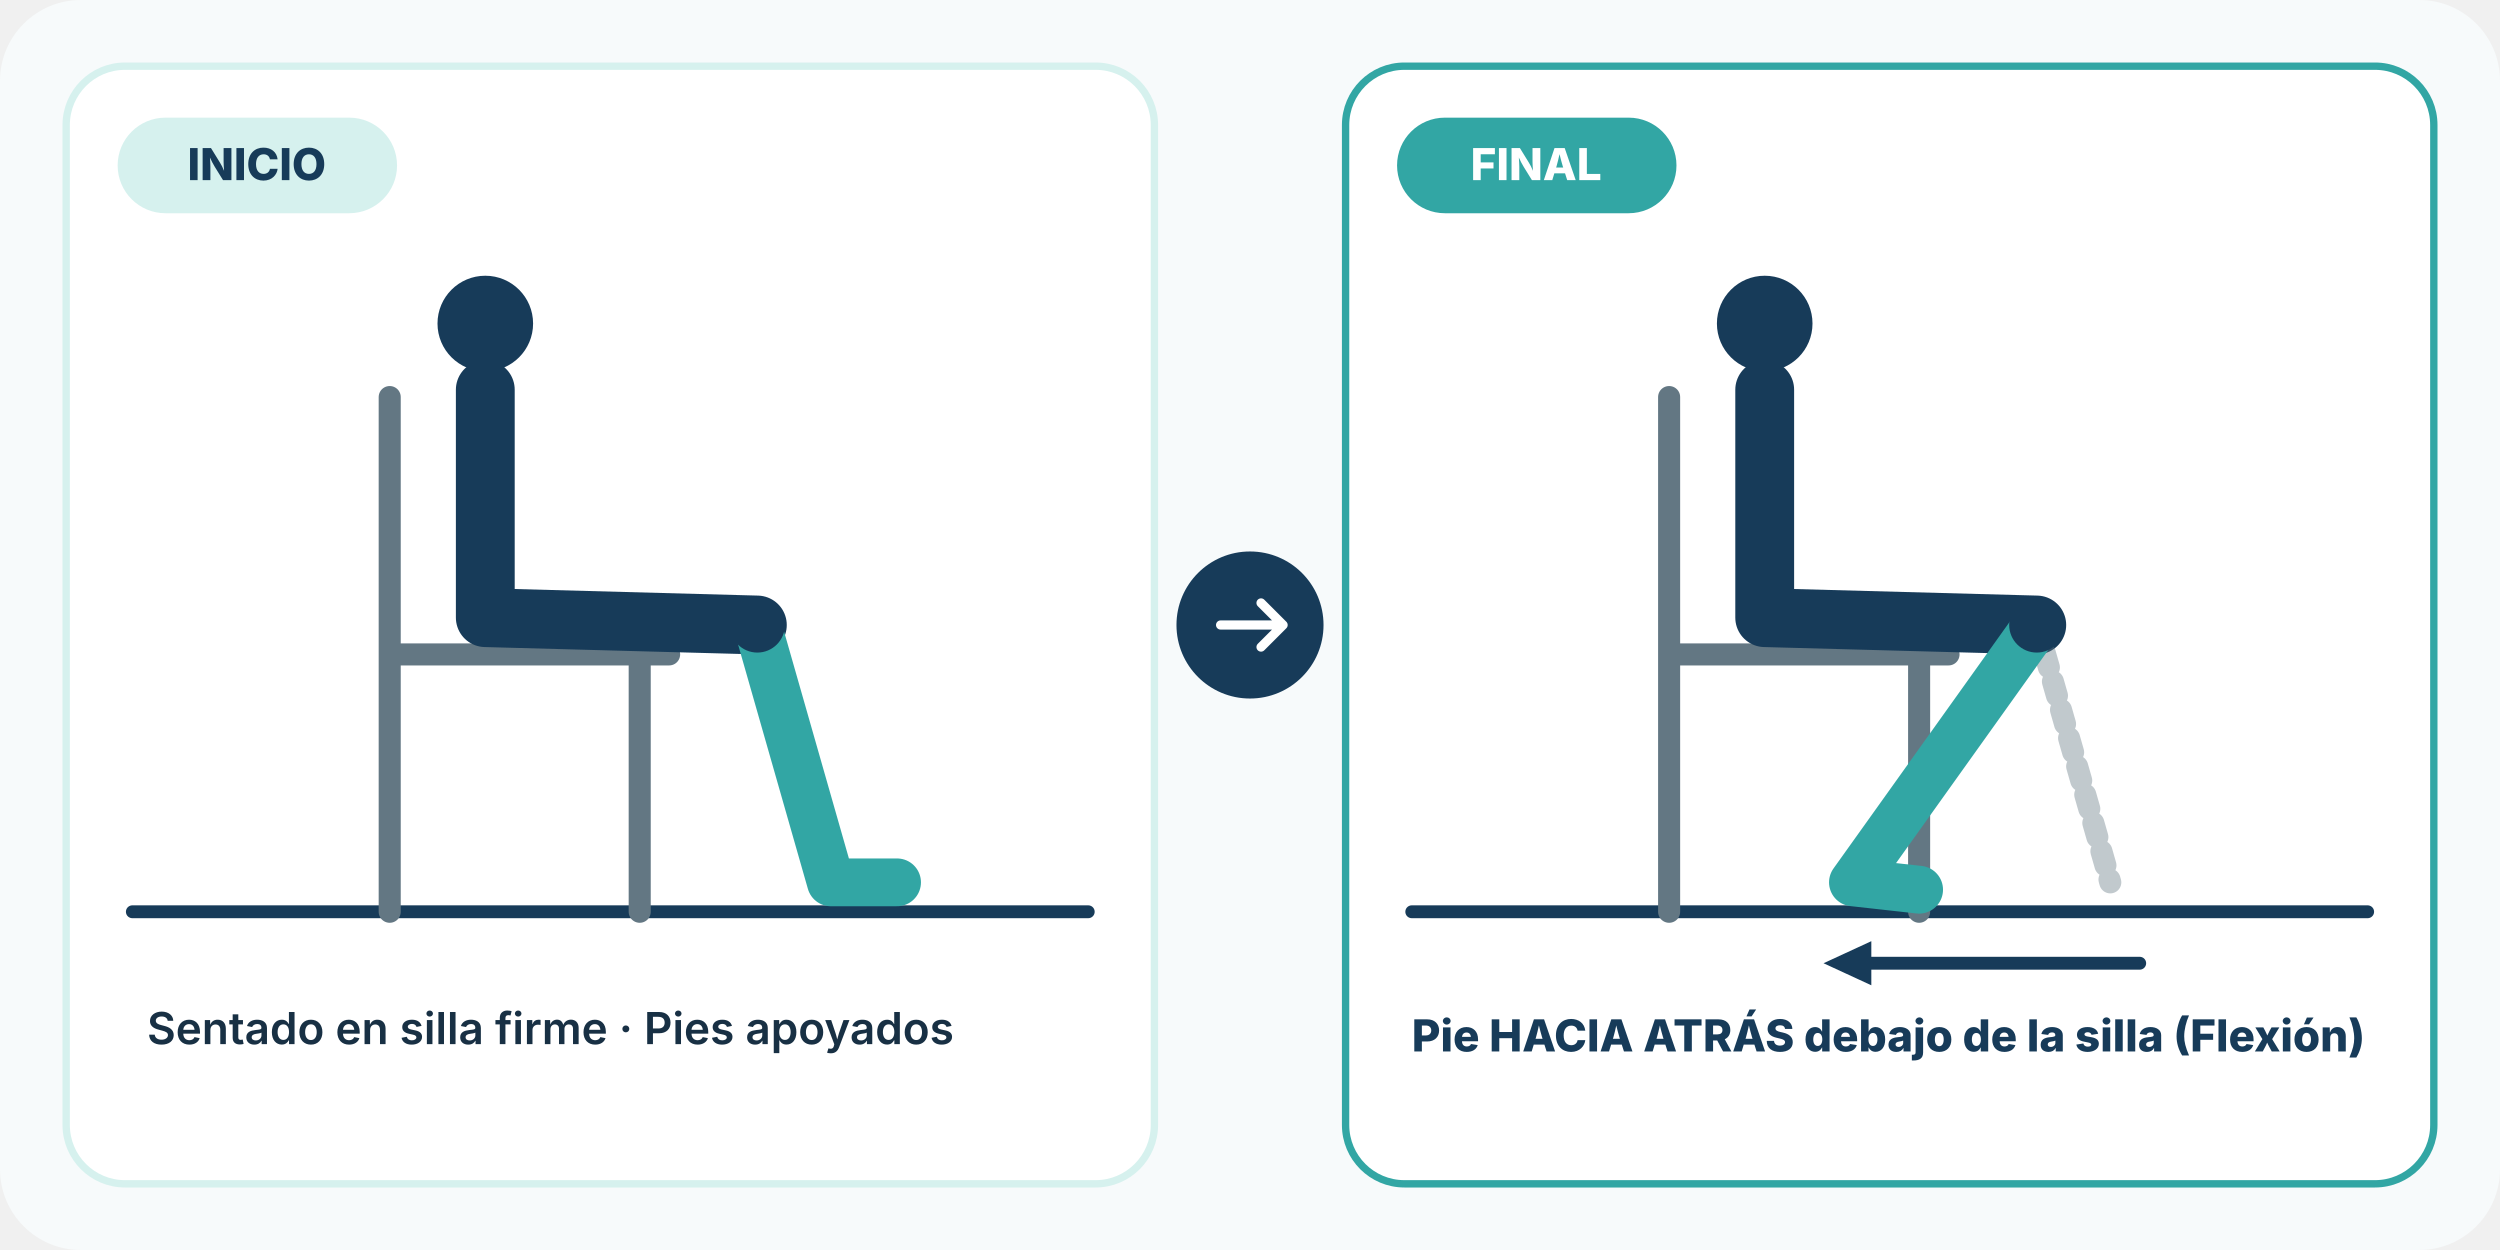
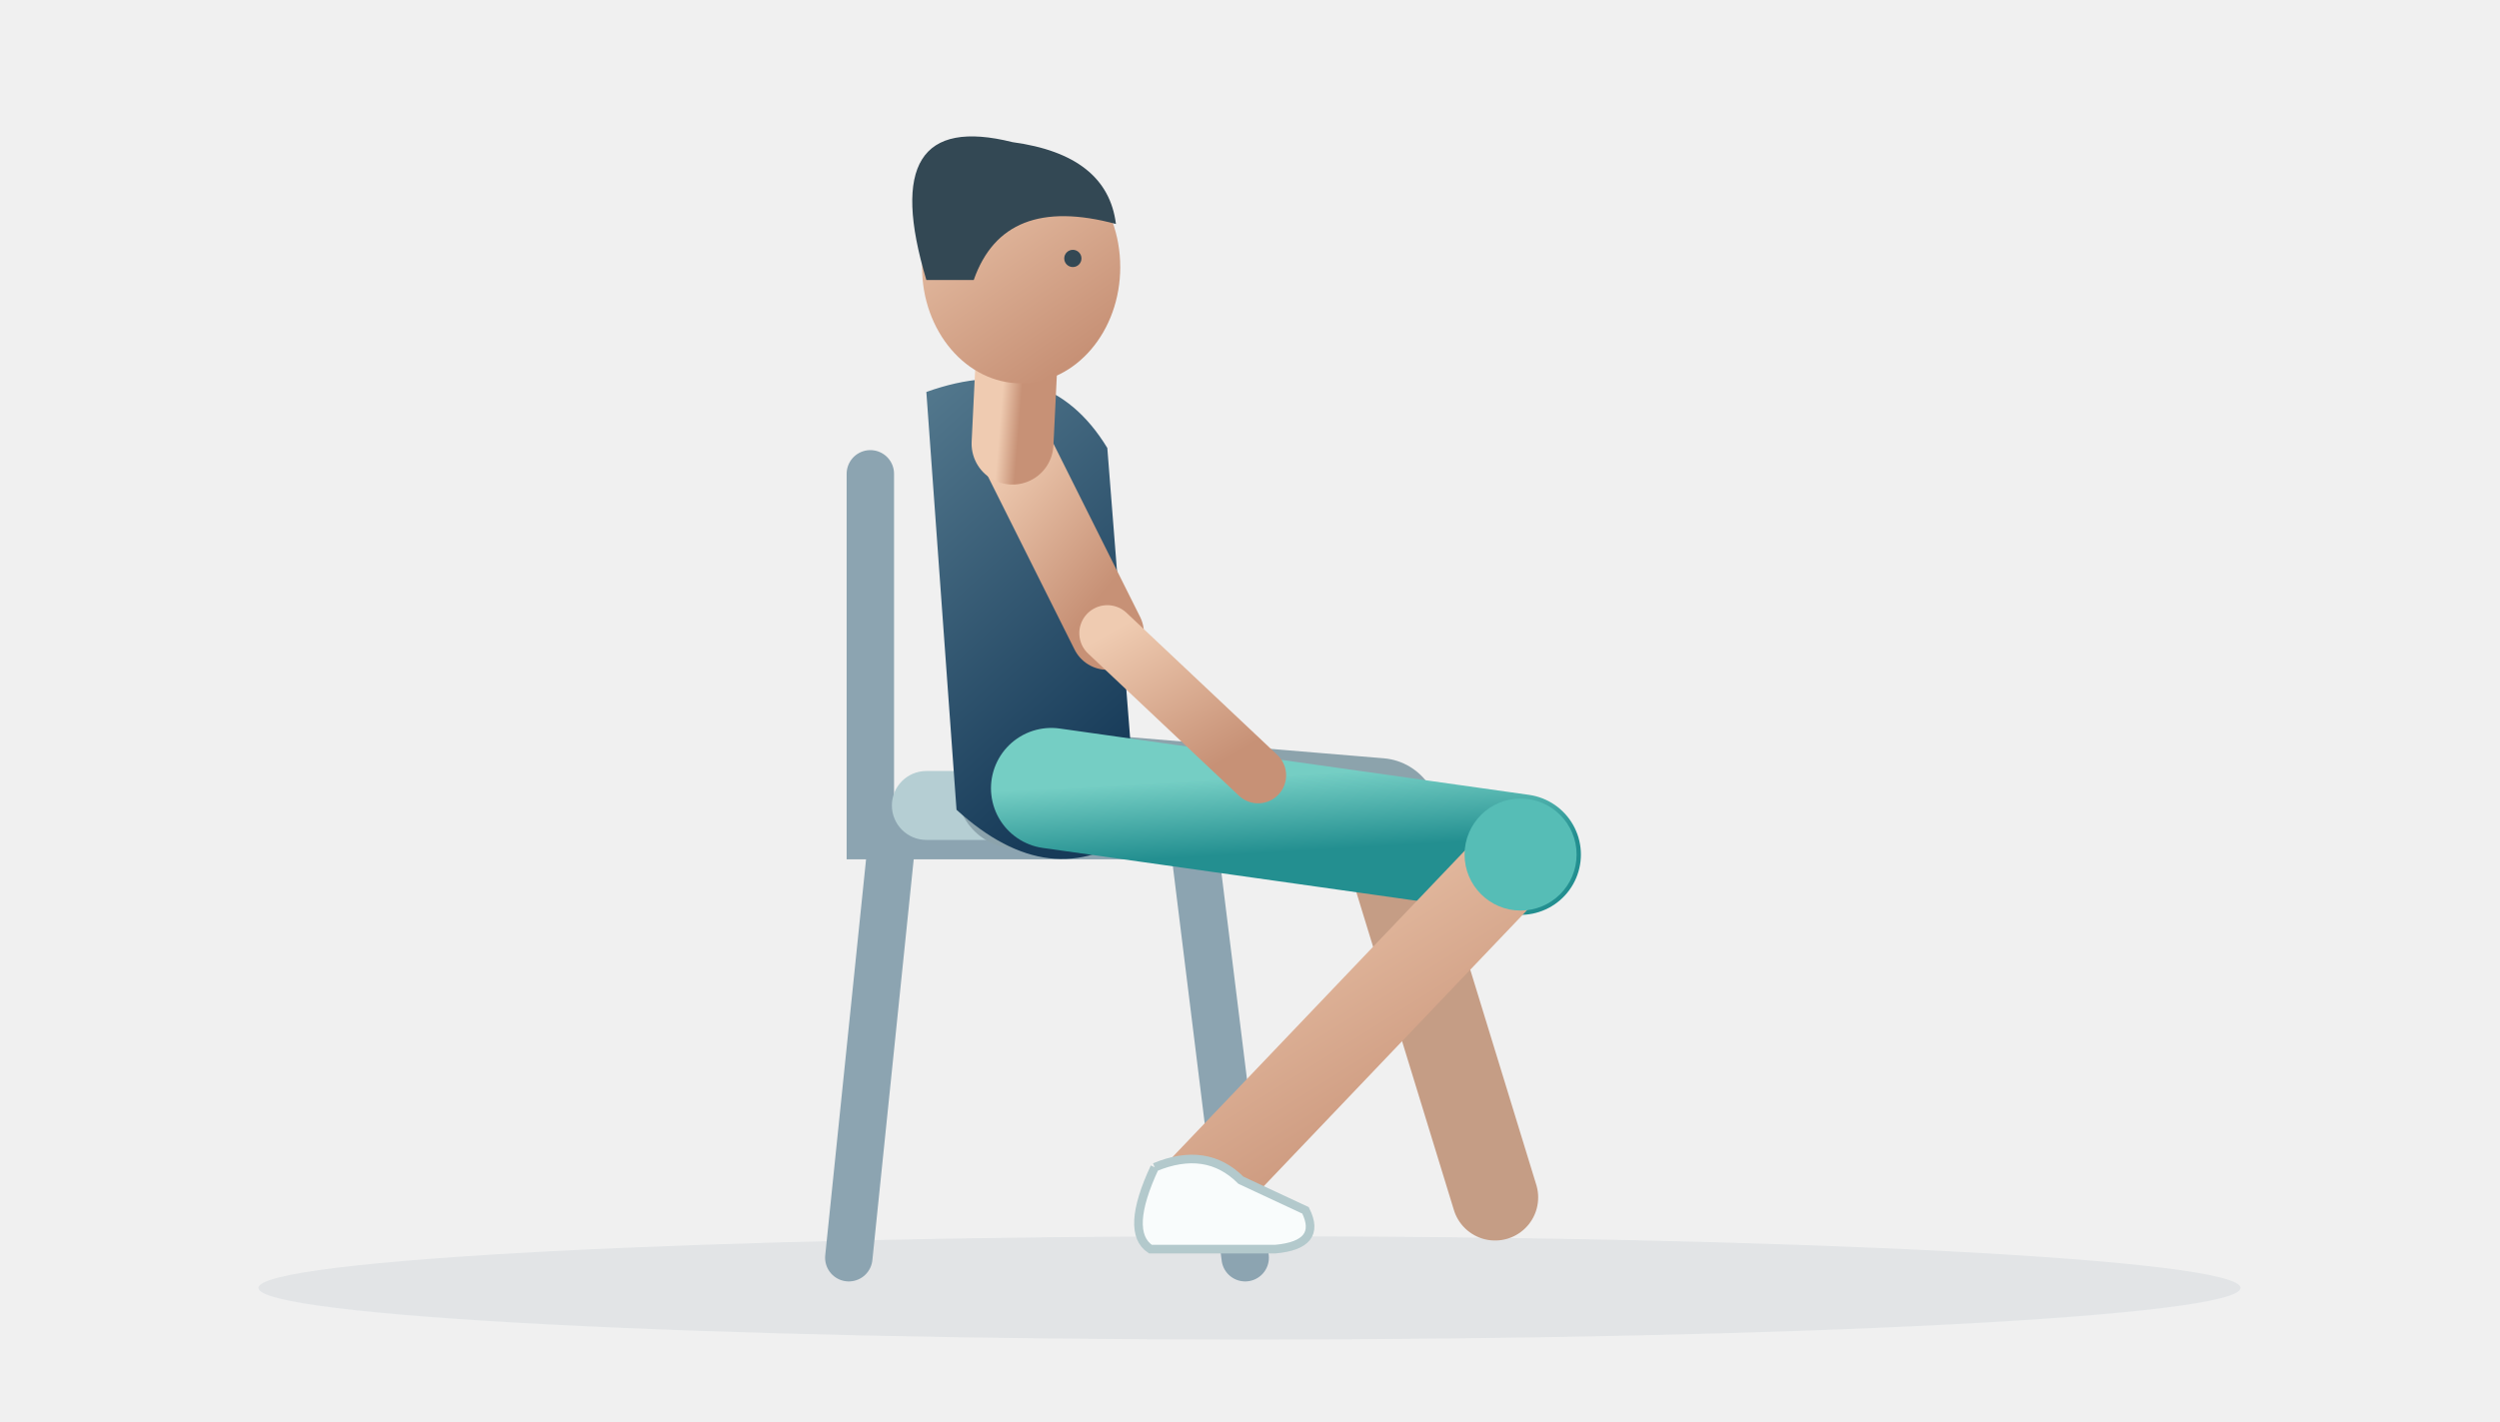
- <svg xmlns="http://www.w3.org/2000/svg" viewBox="0 0 680 340" fill="none" role="img" aria-label="Flexión activa en sedestación: comparativa Inicio sentado con pies apoyados y Final deslizando el pie HACIA ATRÁS debajo de la silla para flexionar la rodilla">
-   <rect width="680" height="340" rx="22" fill="#F7FAFB" />
-   <rect x="18" y="18" width="296" height="304" rx="16" fill="#FFFFFF" stroke="#D6F1EE" stroke-width="2" />
-   <rect x="32" y="32" width="76" height="26" rx="13" fill="#D6F1EE" />
-   <text x="51" y="49" fill="#173B59" font-family="Inter, sans-serif" font-size="12" font-weight="800">INICIO</text>
-   <line x1="36" y1="248" x2="296" y2="248" stroke="#173B59" stroke-width="3.5" stroke-linecap="round" />
-   <path d="M106 108 L106 248 M106 178 L182 178 M174 178 L174 248" stroke="#637783" stroke-width="6" stroke-linecap="round" stroke-linejoin="round" />
-   <circle cx="132" cy="88" r="13" fill="#173B59" />
-   <path d="M132 106 L132 168 L206 170" stroke="#173B59" stroke-width="16" stroke-linecap="round" stroke-linejoin="round" />
-   <path d="M206 170 L226 240 L244 240" stroke="#32A6A4" stroke-width="13" stroke-linecap="round" stroke-linejoin="round" />
-   <circle cx="206" cy="170" r="7.5" fill="#173B59" />
-   <text x="40" y="284" fill="#183044" font-family="Inter, sans-serif" font-size="12" font-weight="600">Sentado en silla firme · Pies apoyados</text>
-   <circle cx="340" cy="170" r="20" fill="#173B59" />
-   <path d="M332 170 L348 170 M343 164 L349 170 L343 176" stroke="#FFFFFF" stroke-width="2.5" stroke-linecap="round" stroke-linejoin="round" />
-   <rect x="366" y="18" width="296" height="304" rx="16" fill="#FFFFFF" stroke="#32A6A4" stroke-width="2" />
-   <rect x="380" y="32" width="76" height="26" rx="13" fill="#32A6A4" />
-   <text x="400" y="49" fill="#FFFFFF" font-family="Inter, sans-serif" font-size="12" font-weight="800">FINAL</text>
-   <line x1="384" y1="248" x2="644" y2="248" stroke="#173B59" stroke-width="3.5" stroke-linecap="round" />
-   <path d="M454 108 L454 248 M454 178 L530 178 M522 178 L522 248" stroke="#637783" stroke-width="6" stroke-linecap="round" stroke-linejoin="round" />
-   <circle cx="480" cy="88" r="13" fill="#173B59" />
-   <path d="M480 106 L480 168 L554 170" stroke="#173B59" stroke-width="16" stroke-linecap="round" stroke-linejoin="round" />
-   <path d="M554 170 L574 240" stroke="#637783" stroke-width="6" stroke-dasharray="4 4" stroke-linecap="round" opacity="0.4" />
-   <path d="M554 170 L504 240 L522 242" stroke="#32A6A4" stroke-width="13" stroke-linecap="round" stroke-linejoin="round" />
-   <circle cx="554" cy="170" r="7.5" fill="#173B59" />
-   <path d="M582 262 L506 262" stroke="#173B59" stroke-width="3.5" stroke-linecap="round" />
-   <polygon points="496,262 509,256 509,268" fill="#173B59" />
-   <text x="384" y="286" fill="#173B59" font-family="Inter, sans-serif" font-size="12" font-weight="800">Pie HACIA ATRÁS debajo de la silla (Flexión)</text>
+ <svg xmlns="http://www.w3.org/2000/svg" viewBox="0 0 580 330">
+   <defs>
+     <linearGradient id="skin" x2="0.6" y2="1">
+       <stop stop-color="#efcbb1" />
+       <stop offset="1" stop-color="#c79176" />
+     </linearGradient>
+     <linearGradient id="shirt" x2="0.4" y2="1">
+       <stop stop-color="#54798e" />
+       <stop offset="1" stop-color="#173b59" />
+     </linearGradient>
+     <linearGradient id="pants" x2="0.4" y2="1">
+       <stop stop-color="#75cec4" />
+       <stop offset="1" stop-color="#238f90" />
+     </linearGradient>
+   </defs>
+   <ellipse cx="290" cy="299" rx="230" ry="12" fill="#173b59" opacity=".07" />
+   <path d="M202 110v84h80 M207 195l-10 97 M277 195l12 97" fill="none" stroke="#8ca4b1" stroke-width="11" stroke-linecap="round" />
+   <rect x="207" y="179" width="83" height="16" rx="8" fill="#b5ced3" />
+   <path d="M236,183 L320,190" fill="none" stroke="#8ca3ac" stroke-width="28" stroke-linecap="round" />
+   <path d="M320,190 L347,278" fill="none" stroke="#c59d85" stroke-width="20" stroke-linecap="round" />
+   <circle cx="320" cy="190" r="13" fill="#8ca3ac" />
+   <path d="M215 91 Q243 81 257 104 L264 193 Q244 208 222 188Z" fill="url(#shirt)" />
+   <path d="M244,183 L352.917,198.397" fill="none" stroke="url(#pants)" stroke-width="28" stroke-linecap="round" />
+   <path d="M352.917,198.397 L277,278" fill="none" stroke="url(#skin)" stroke-width="20" stroke-linecap="round" />
+   <circle cx="352.917" cy="198.397" r="13" fill="#56bdb6" />
+   <path d="M268 271 q12 -5 20 3 l15 7 q4 8 -7 9 h-29 q-6 -4 1 -19" fill="#f9fcfc" stroke="#b3c9cc" stroke-width="2" />
+   <path d="M235,103 L257,147" fill="none" stroke="url(#skin)" stroke-width="17" stroke-linecap="round" />
+   <path d="M257,147 L292,180" fill="none" stroke="url(#skin)" stroke-width="13" stroke-linecap="round" />
+   <path d="M235,103 L237,62" fill="none" stroke="url(#skin)" stroke-width="19" stroke-linecap="round" />
+   <ellipse cx="237" cy="62" rx="23" ry="27" fill="url(#skin)" />
+   <path d="M215 65 q-12 -40 20 -32 q22 3 24 19 q-26 -7 -33 13Z" fill="#334854" />
+   <circle cx="249" cy="60" r="2" fill="#334854" />
</svg>
